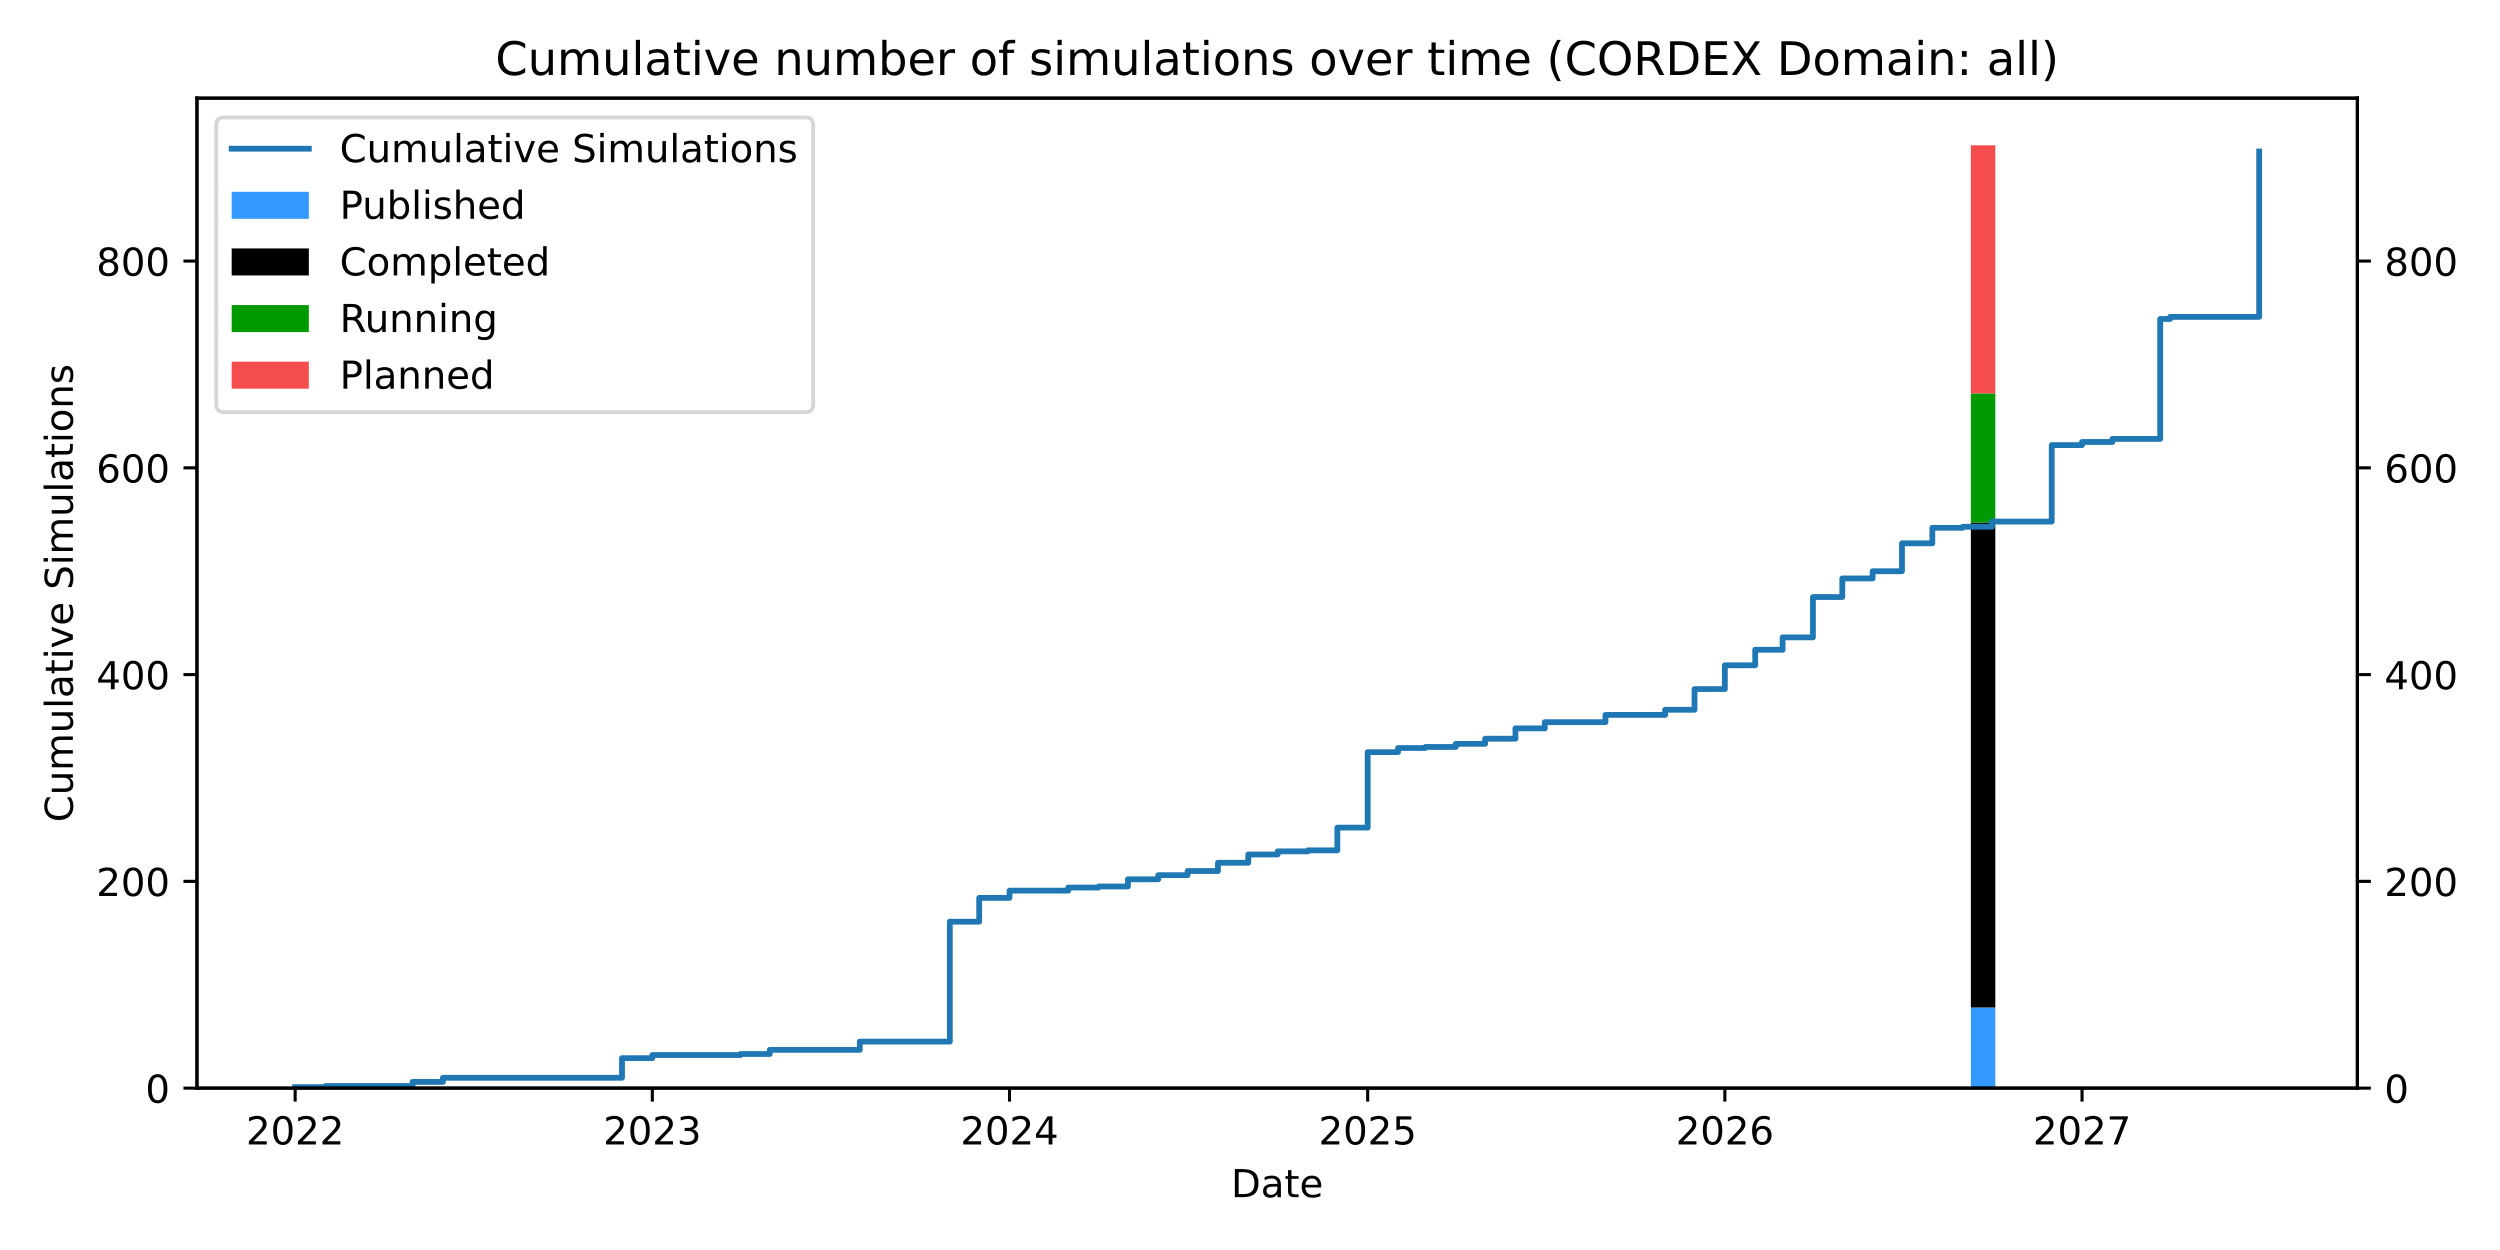
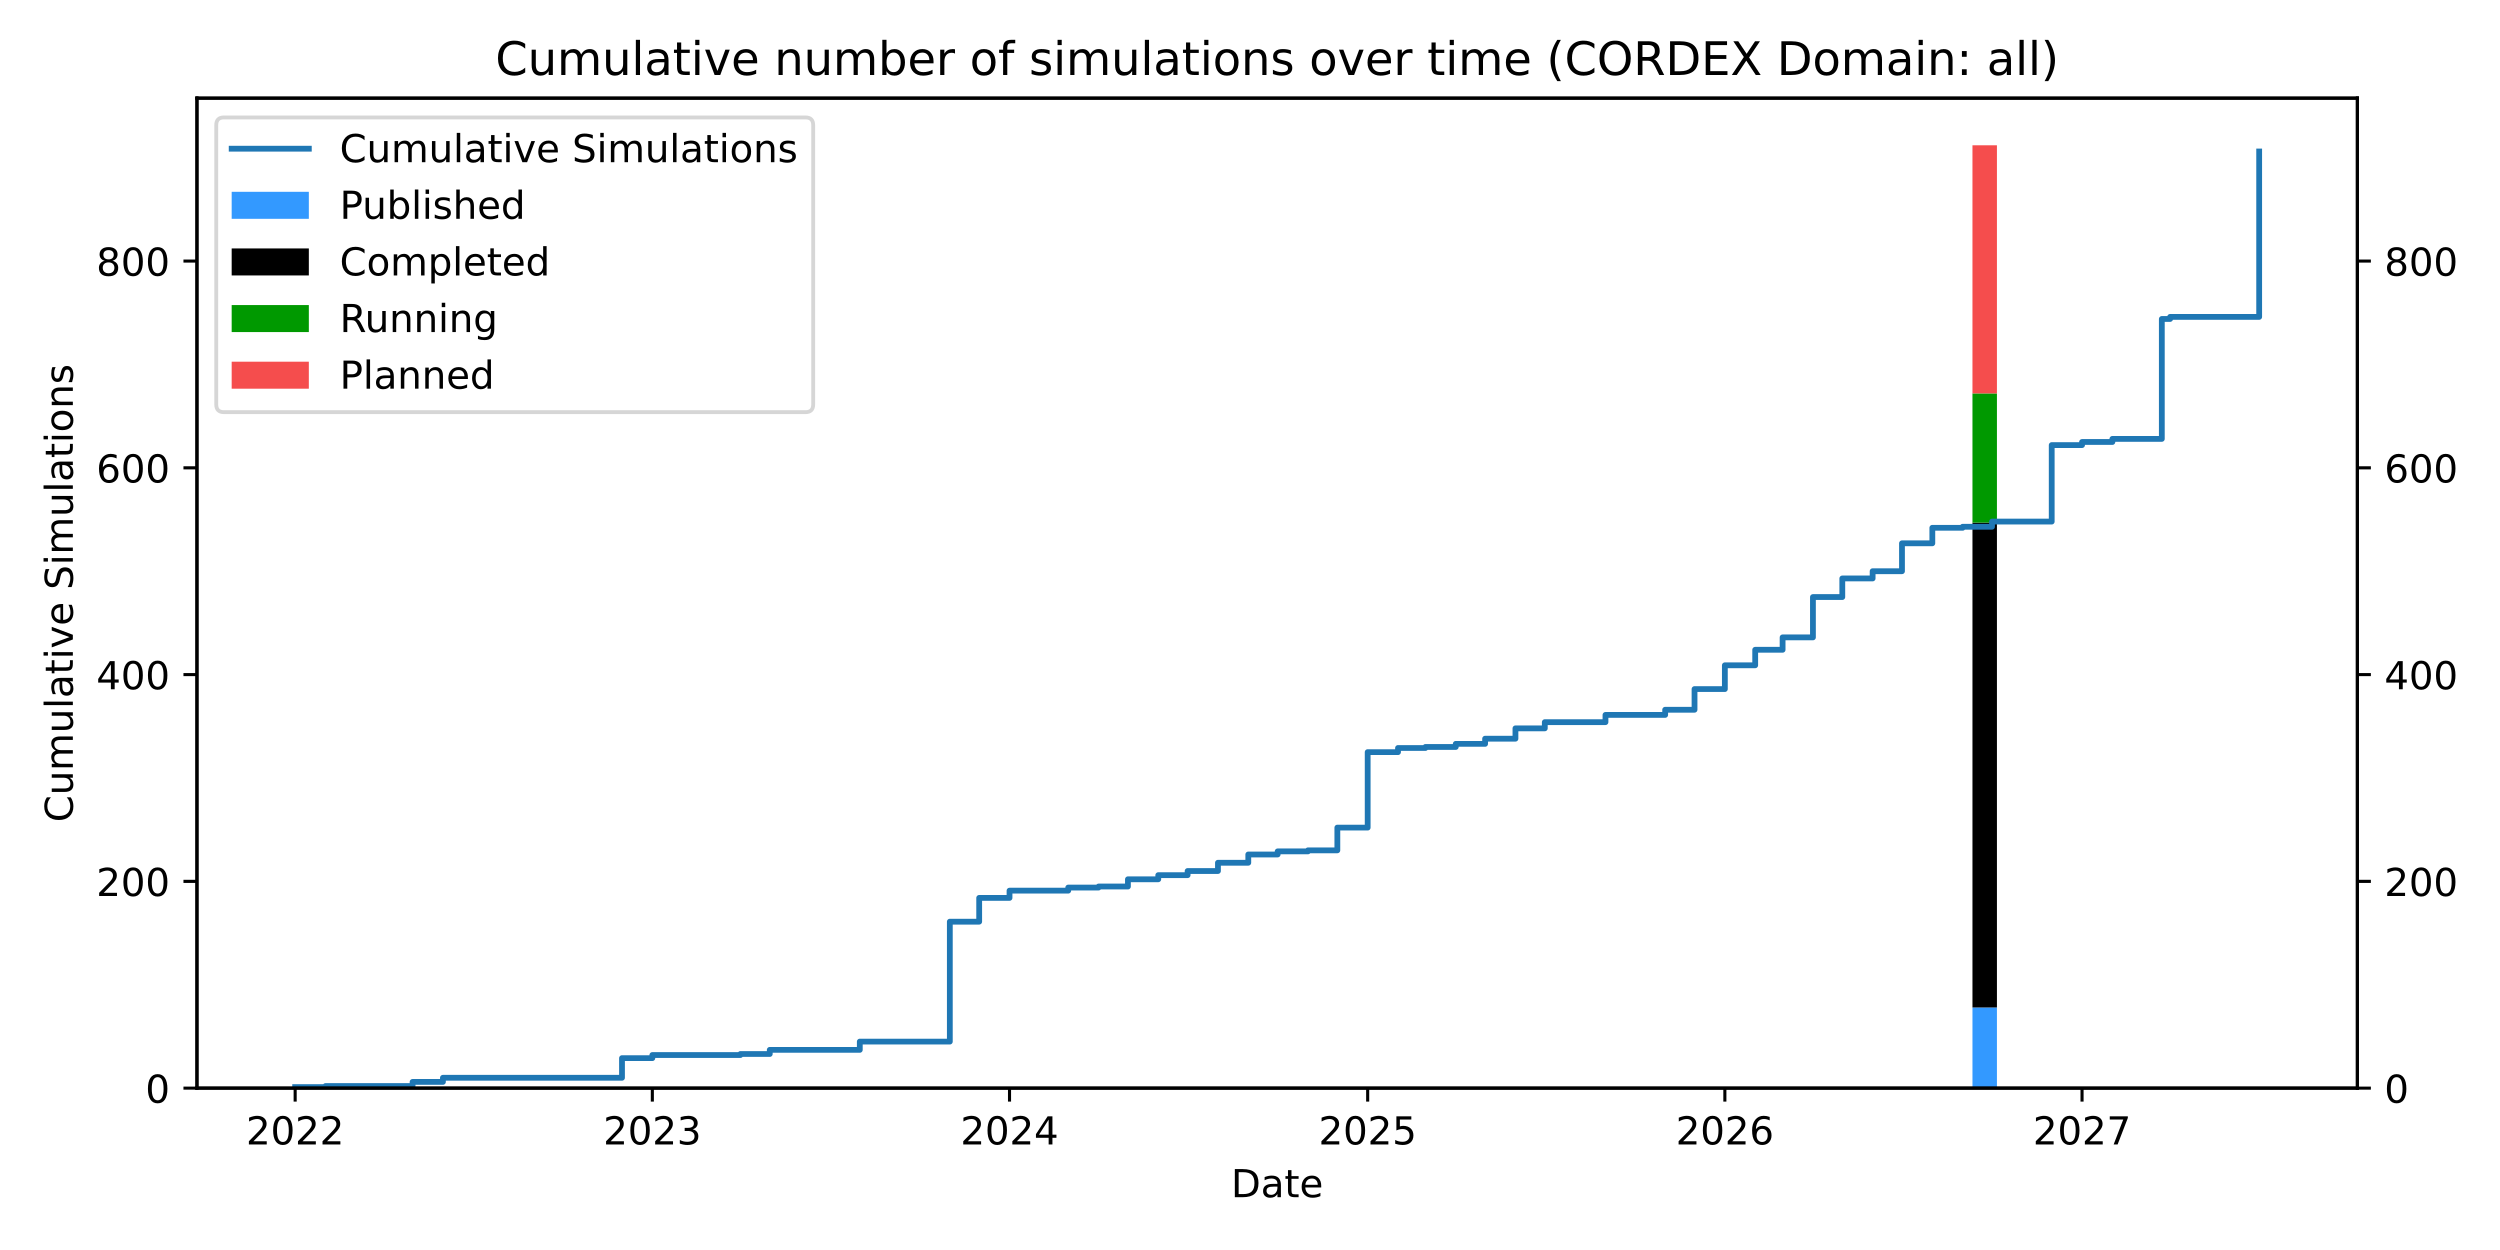
<svg xmlns="http://www.w3.org/2000/svg" xmlns:xlink="http://www.w3.org/1999/xlink" width="648pt" height="324pt" viewBox="0 0 648 324" version="1.1">
  <defs>
    <style type="text/css">*{stroke-linejoin: round; stroke-linecap: butt}</style>
  </defs>
  <g id="figure_1">
    <g id="patch_1">
      <path d="M 0 324  L 648 324  L 648 0  L 0 0  z " style="fill: #ffffff" />
    </g>
    <g id="axes_1">
      <g id="patch_2">
        <path d="M 51.05 282.04  L 611.03 282.04  L 611.03 25.44  L 51.05 25.44  z " style="fill: #ffffff" />
      </g>
      <g id="patch_3">
-         <path d="M 510.845 282.04  L 517.186 282.04  L 517.186 261.139  L 510.845 261.139  z " clip-path="url(#p54d7fb4e55)" style="fill: #3399ff" />
+         <path d="M 511.263 282.04  L 517.604 282.04  L 517.604 261.139  L 511.263 261.139  z " clip-path="url(#p4f13e08ffd)" style="fill: #3399ff" />
      </g>
      <g id="patch_4">
-         <path d="M 510.845 261.139  L 517.186 261.139  L 517.186 135.465  L 510.845 135.465  z " clip-path="url(#p54d7fb4e55)" />
+         <path d="M 511.263 261.139  L 517.604 261.139  L 517.604 135.465  L 511.263 135.465  z " clip-path="url(#p4f13e08ffd)" />
      </g>
      <g id="patch_5">
-         <path d="M 510.845 135.465  L 517.186 135.465  L 517.186 101.97  L 510.845 101.97  z " clip-path="url(#p54d7fb4e55)" style="fill: #009900" />
+         <path d="M 511.263 135.465  L 517.604 135.465  L 517.604 101.97  L 511.263 101.97  z " clip-path="url(#p4f13e08ffd)" style="fill: #009900" />
      </g>
      <g id="patch_6">
-         <path d="M 510.845 101.97  L 517.186 101.97  L 517.186 37.659  L 510.845 37.659  z " clip-path="url(#p54d7fb4e55)" style="fill: #f54d4d" />
+         <path d="M 511.263 101.97  L 517.604 101.97  L 517.604 37.659  L 511.263 37.659  z " clip-path="url(#p4f13e08ffd)" style="fill: #f54d4d" />
      </g>
      <g id="matplotlib.axis_1">
        <g id="xtick_1">
          <g id="line2d_1">
            <defs>
-               <path id="m82ebf2eb91" d="M 0 0  L 0 3.5  " style="stroke: #000000; stroke-width: 0.8" />
-             </defs>
-             <g>
-               <use xlink:href="#m82ebf2eb91" x="76.504" y="282.04" style="stroke: #000000; stroke-width: 0.8" />
+               <path id="ma327478136" d="M 0 0  L 0 3.5  " style="stroke: #000000; stroke-width: 0.8" />
+             </defs>
+             <g>
+               <use xlink:href="#ma327478136" x="76.504" y="282.04" style="stroke: #000000; stroke-width: 0.8" />
            </g>
          </g>
          <g id="text_1">
            <g transform="translate(63.77864 296.6384) scale(0.1 -0.1)">
              <defs>
                <path id="DejaVuSans-32" d="M 1228 531  L 3431 531  L 3431 0  L 469 0  L 469 531  Q 828 903 1448 1529  Q 2069 2156 2228 2338  Q 2531 2678 2651 2914  Q 2772 3150 2772 3378  Q 2772 3750 2511 3984  Q 2250 4219 1831 4219  Q 1534 4219 1204 4116  Q 875 4013 500 3803  L 500 4441  Q 881 4594 1212 4672  Q 1544 4750 1819 4750  Q 2544 4750 2975 4387  Q 3406 4025 3406 3419  Q 3406 3131 3298 2873  Q 3191 2616 2906 2266  Q 2828 2175 2409 1742  Q 1991 1309 1228 531  z " transform="scale(0.015625)" />
                <path id="DejaVuSans-30" d="M 2034 4250  Q 1547 4250 1301 3770  Q 1056 3291 1056 2328  Q 1056 1369 1301 889  Q 1547 409 2034 409  Q 2525 409 2770 889  Q 3016 1369 3016 2328  Q 3016 3291 2770 3770  Q 2525 4250 2034 4250  z M 2034 4750  Q 2819 4750 3233 4129  Q 3647 3509 3647 2328  Q 3647 1150 3233 529  Q 2819 -91 2034 -91  Q 1250 -91 836 529  Q 422 1150 422 2328  Q 422 3509 836 4129  Q 1250 4750 2034 4750  z " transform="scale(0.015625)" />
              </defs>
              <use xlink:href="#DejaVuSans-32" />
              <use xlink:href="#DejaVuSans-30" x="63.623" />
              <use xlink:href="#DejaVuSans-32" x="127.246" />
              <use xlink:href="#DejaVuSans-32" x="190.869" />
            </g>
          </g>
        </g>
        <g id="xtick_2">
          <g id="line2d_2">
            <g>
-               <use xlink:href="#m82ebf2eb91" x="169.085" y="282.04" style="stroke: #000000; stroke-width: 0.8" />
+               <use xlink:href="#ma327478136" x="169.085" y="282.04" style="stroke: #000000; stroke-width: 0.8" />
            </g>
          </g>
          <g id="text_2">
            <g transform="translate(156.3604 296.6384) scale(0.1 -0.1)">
              <defs>
                <path id="DejaVuSans-33" d="M 2597 2516  Q 3050 2419 3304 2112  Q 3559 1806 3559 1356  Q 3559 666 3084 287  Q 2609 -91 1734 -91  Q 1441 -91 1130 -33  Q 819 25 488 141  L 488 750  Q 750 597 1062 519  Q 1375 441 1716 441  Q 2309 441 2620 675  Q 2931 909 2931 1356  Q 2931 1769 2642 2001  Q 2353 2234 1838 2234  L 1294 2234  L 1294 2753  L 1863 2753  Q 2328 2753 2575 2939  Q 2822 3125 2822 3475  Q 2822 3834 2567 4026  Q 2313 4219 1838 4219  Q 1578 4219 1281 4162  Q 984 4106 628 3988  L 628 4550  Q 988 4650 1302 4700  Q 1616 4750 1894 4750  Q 2613 4750 3031 4423  Q 3450 4097 3450 3541  Q 3450 3153 3228 2886  Q 3006 2619 2597 2516  z " transform="scale(0.015625)" />
              </defs>
              <use xlink:href="#DejaVuSans-32" />
              <use xlink:href="#DejaVuSans-30" x="63.623" />
              <use xlink:href="#DejaVuSans-32" x="127.246" />
              <use xlink:href="#DejaVuSans-33" x="190.869" />
            </g>
          </g>
        </g>
        <g id="xtick_3">
          <g id="line2d_3">
            <g>
-               <use xlink:href="#m82ebf2eb91" x="261.667" y="282.04" style="stroke: #000000; stroke-width: 0.8" />
+               <use xlink:href="#ma327478136" x="261.667" y="282.04" style="stroke: #000000; stroke-width: 0.8" />
            </g>
          </g>
          <g id="text_3">
            <g transform="translate(248.9421 296.6384) scale(0.1 -0.1)">
              <defs>
                <path id="DejaVuSans-34" d="M 2419 4116  L 825 1625  L 2419 1625  L 2419 4116  z M 2253 4666  L 3047 4666  L 3047 1625  L 3713 1625  L 3713 1100  L 3047 1100  L 3047 0  L 2419 0  L 2419 1100  L 313 1100  L 313 1709  L 2253 4666  z " transform="scale(0.015625)" />
              </defs>
              <use xlink:href="#DejaVuSans-32" />
              <use xlink:href="#DejaVuSans-30" x="63.623" />
              <use xlink:href="#DejaVuSans-32" x="127.246" />
              <use xlink:href="#DejaVuSans-34" x="190.869" />
            </g>
          </g>
        </g>
        <g id="xtick_4">
          <g id="line2d_4">
            <g>
-               <use xlink:href="#m82ebf2eb91" x="354.502" y="282.04" style="stroke: #000000; stroke-width: 0.8" />
+               <use xlink:href="#ma327478136" x="354.502" y="282.04" style="stroke: #000000; stroke-width: 0.8" />
            </g>
          </g>
          <g id="text_4">
            <g transform="translate(341.7775 296.6384) scale(0.1 -0.1)">
              <defs>
                <path id="DejaVuSans-35" d="M 691 4666  L 3169 4666  L 3169 4134  L 1269 4134  L 1269 2991  Q 1406 3038 1543 3061  Q 1681 3084 1819 3084  Q 2600 3084 3056 2656  Q 3513 2228 3513 1497  Q 3513 744 3044 326  Q 2575 -91 1722 -91  Q 1428 -91 1123 -41  Q 819 9 494 109  L 494 744  Q 775 591 1075 516  Q 1375 441 1709 441  Q 2250 441 2565 725  Q 2881 1009 2881 1497  Q 2881 1984 2565 2268  Q 2250 2553 1709 2553  Q 1456 2553 1204 2497  Q 953 2441 691 2322  L 691 4666  z " transform="scale(0.015625)" />
              </defs>
              <use xlink:href="#DejaVuSans-32" />
              <use xlink:href="#DejaVuSans-30" x="63.623" />
              <use xlink:href="#DejaVuSans-32" x="127.246" />
              <use xlink:href="#DejaVuSans-35" x="190.869" />
            </g>
          </g>
        </g>
        <g id="xtick_5">
          <g id="line2d_5">
            <g>
-               <use xlink:href="#m82ebf2eb91" x="447.084" y="282.04" style="stroke: #000000; stroke-width: 0.8" />
+               <use xlink:href="#ma327478136" x="447.084" y="282.04" style="stroke: #000000; stroke-width: 0.8" />
            </g>
          </g>
          <g id="text_5">
            <g transform="translate(434.3592 296.6384) scale(0.1 -0.1)">
              <defs>
                <path id="DejaVuSans-36" d="M 2113 2584  Q 1688 2584 1439 2293  Q 1191 2003 1191 1497  Q 1191 994 1439 701  Q 1688 409 2113 409  Q 2538 409 2786 701  Q 3034 994 3034 1497  Q 3034 2003 2786 2293  Q 2538 2584 2113 2584  z M 3366 4563  L 3366 3988  Q 3128 4100 2886 4159  Q 2644 4219 2406 4219  Q 1781 4219 1451 3797  Q 1122 3375 1075 2522  Q 1259 2794 1537 2939  Q 1816 3084 2150 3084  Q 2853 3084 3261 2657  Q 3669 2231 3669 1497  Q 3669 778 3244 343  Q 2819 -91 2113 -91  Q 1303 -91 875 529  Q 447 1150 447 2328  Q 447 3434 972 4092  Q 1497 4750 2381 4750  Q 2619 4750 2861 4703  Q 3103 4656 3366 4563  z " transform="scale(0.015625)" />
              </defs>
              <use xlink:href="#DejaVuSans-32" />
              <use xlink:href="#DejaVuSans-30" x="63.623" />
              <use xlink:href="#DejaVuSans-32" x="127.246" />
              <use xlink:href="#DejaVuSans-36" x="190.869" />
            </g>
          </g>
        </g>
        <g id="xtick_6">
          <g id="line2d_6">
            <g>
-               <use xlink:href="#m82ebf2eb91" x="539.666" y="282.04" style="stroke: #000000; stroke-width: 0.8" />
+               <use xlink:href="#ma327478136" x="539.666" y="282.04" style="stroke: #000000; stroke-width: 0.8" />
            </g>
          </g>
          <g id="text_6">
            <g transform="translate(526.941 296.6384) scale(0.1 -0.1)">
              <defs>
                <path id="DejaVuSans-37" d="M 525 4666  L 3525 4666  L 3525 4397  L 1831 0  L 1172 0  L 2766 4134  L 525 4134  L 525 4666  z " transform="scale(0.015625)" />
              </defs>
              <use xlink:href="#DejaVuSans-32" />
              <use xlink:href="#DejaVuSans-30" x="63.623" />
              <use xlink:href="#DejaVuSans-32" x="127.246" />
              <use xlink:href="#DejaVuSans-37" x="190.869" />
            </g>
          </g>
        </g>
        <g id="text_7">
          <g transform="translate(319.0892 310.3166) scale(0.1 -0.1)">
            <defs>
              <path id="DejaVuSans-44" d="M 1259 4147  L 1259 519  L 2022 519  Q 2988 519 3436 956  Q 3884 1394 3884 2338  Q 3884 3275 3436 3711  Q 2988 4147 2022 4147  L 1259 4147  z M 628 4666  L 1925 4666  Q 3281 4666 3915 4102  Q 4550 3538 4550 2338  Q 4550 1131 3912 565  Q 3275 0 1925 0  L 628 0  L 628 4666  z " transform="scale(0.015625)" />
              <path id="DejaVuSans-61" d="M 2194 1759  Q 1497 1759 1228 1600  Q 959 1441 959 1056  Q 959 750 1161 570  Q 1363 391 1709 391  Q 2188 391 2477 730  Q 2766 1069 2766 1631  L 2766 1759  L 2194 1759  z M 3341 1997  L 3341 0  L 2766 0  L 2766 531  Q 2569 213 2275 61  Q 1981 -91 1556 -91  Q 1019 -91 701 211  Q 384 513 384 1019  Q 384 1609 779 1909  Q 1175 2209 1959 2209  L 2766 2209  L 2766 2266  Q 2766 2663 2505 2880  Q 2244 3097 1772 3097  Q 1472 3097 1187 3025  Q 903 2953 641 2809  L 641 3341  Q 956 3463 1253 3523  Q 1550 3584 1831 3584  Q 2591 3584 2966 3190  Q 3341 2797 3341 1997  z " transform="scale(0.015625)" />
              <path id="DejaVuSans-74" d="M 1172 4494  L 1172 3500  L 2356 3500  L 2356 3053  L 1172 3053  L 1172 1153  Q 1172 725 1289 603  Q 1406 481 1766 481  L 2356 481  L 2356 0  L 1766 0  Q 1100 0 847 248  Q 594 497 594 1153  L 594 3053  L 172 3053  L 172 3500  L 594 3500  L 594 4494  L 1172 4494  z " transform="scale(0.015625)" />
              <path id="DejaVuSans-65" d="M 3597 1894  L 3597 1613  L 953 1613  Q 991 1019 1311 708  Q 1631 397 2203 397  Q 2534 397 2845 478  Q 3156 559 3463 722  L 3463 178  Q 3153 47 2828 -22  Q 2503 -91 2169 -91  Q 1331 -91 842 396  Q 353 884 353 1716  Q 353 2575 817 3079  Q 1281 3584 2069 3584  Q 2775 3584 3186 3129  Q 3597 2675 3597 1894  z M 3022 2063  Q 3016 2534 2758 2815  Q 2500 3097 2075 3097  Q 1594 3097 1305 2825  Q 1016 2553 972 2059  L 3022 2063  z " transform="scale(0.015625)" />
            </defs>
            <use xlink:href="#DejaVuSans-44" />
            <use xlink:href="#DejaVuSans-61" x="77.002" />
            <use xlink:href="#DejaVuSans-74" x="138.281" />
            <use xlink:href="#DejaVuSans-65" x="177.49" />
          </g>
        </g>
      </g>
      <g id="matplotlib.axis_2">
        <g id="ytick_1">
          <g id="line2d_7">
            <defs>
-               <path id="m6704dad279" d="M 0 0  L -3.5 0  " style="stroke: #000000; stroke-width: 0.8" />
-             </defs>
-             <g>
-               <use xlink:href="#m6704dad279" x="51.05" y="282.04" style="stroke: #000000; stroke-width: 0.8" />
+               <path id="m951dc7af78" d="M 0 0  L -3.5 0  " style="stroke: #000000; stroke-width: 0.8" />
+             </defs>
+             <g>
+               <use xlink:href="#m951dc7af78" x="51.05" y="282.04" style="stroke: #000000; stroke-width: 0.8" />
            </g>
          </g>
          <g id="text_8">
            <g transform="translate(37.6875 285.8392) scale(0.1 -0.1)">
              <use xlink:href="#DejaVuSans-30" />
            </g>
          </g>
        </g>
        <g id="ytick_2">
          <g id="line2d_8">
            <g>
-               <use xlink:href="#m6704dad279" x="51.05" y="228.448" style="stroke: #000000; stroke-width: 0.8" />
+               <use xlink:href="#m951dc7af78" x="51.05" y="228.448" style="stroke: #000000; stroke-width: 0.8" />
            </g>
          </g>
          <g id="text_9">
            <g transform="translate(24.9625 232.2469) scale(0.1 -0.1)">
              <use xlink:href="#DejaVuSans-32" />
              <use xlink:href="#DejaVuSans-30" x="63.623" />
              <use xlink:href="#DejaVuSans-30" x="127.246" />
            </g>
          </g>
        </g>
        <g id="ytick_3">
          <g id="line2d_9">
            <g>
-               <use xlink:href="#m6704dad279" x="51.05" y="174.855" style="stroke: #000000; stroke-width: 0.8" />
+               <use xlink:href="#m951dc7af78" x="51.05" y="174.855" style="stroke: #000000; stroke-width: 0.8" />
            </g>
          </g>
          <g id="text_10">
            <g transform="translate(24.9625 178.6546) scale(0.1 -0.1)">
              <use xlink:href="#DejaVuSans-34" />
              <use xlink:href="#DejaVuSans-30" x="63.623" />
              <use xlink:href="#DejaVuSans-30" x="127.246" />
            </g>
          </g>
        </g>
        <g id="ytick_4">
          <g id="line2d_10">
            <g>
-               <use xlink:href="#m6704dad279" x="51.05" y="121.263" style="stroke: #000000; stroke-width: 0.8" />
+               <use xlink:href="#m951dc7af78" x="51.05" y="121.263" style="stroke: #000000; stroke-width: 0.8" />
            </g>
          </g>
          <g id="text_11">
            <g transform="translate(24.9625 125.0623) scale(0.1 -0.1)">
              <use xlink:href="#DejaVuSans-36" />
              <use xlink:href="#DejaVuSans-30" x="63.623" />
              <use xlink:href="#DejaVuSans-30" x="127.246" />
            </g>
          </g>
        </g>
        <g id="ytick_5">
          <g id="line2d_11">
            <g>
-               <use xlink:href="#m6704dad279" x="51.05" y="67.671" style="stroke: #000000; stroke-width: 0.8" />
+               <use xlink:href="#m951dc7af78" x="51.05" y="67.671" style="stroke: #000000; stroke-width: 0.8" />
            </g>
          </g>
          <g id="text_12">
            <g transform="translate(24.9625 71.46996) scale(0.1 -0.1)">
              <defs>
                <path id="DejaVuSans-38" d="M 2034 2216  Q 1584 2216 1326 1975  Q 1069 1734 1069 1313  Q 1069 891 1326 650  Q 1584 409 2034 409  Q 2484 409 2743 651  Q 3003 894 3003 1313  Q 3003 1734 2745 1975  Q 2488 2216 2034 2216  z M 1403 2484  Q 997 2584 770 2862  Q 544 3141 544 3541  Q 544 4100 942 4425  Q 1341 4750 2034 4750  Q 2731 4750 3128 4425  Q 3525 4100 3525 3541  Q 3525 3141 3298 2862  Q 3072 2584 2669 2484  Q 3125 2378 3379 2068  Q 3634 1759 3634 1313  Q 3634 634 3220 271  Q 2806 -91 2034 -91  Q 1263 -91 848 271  Q 434 634 434 1313  Q 434 1759 690 2068  Q 947 2378 1403 2484  z M 1172 3481  Q 1172 3119 1398 2916  Q 1625 2713 2034 2713  Q 2441 2713 2670 2916  Q 2900 3119 2900 3481  Q 2900 3844 2670 4047  Q 2441 4250 2034 4250  Q 1625 4250 1398 4047  Q 1172 3844 1172 3481  z " transform="scale(0.015625)" />
              </defs>
              <use xlink:href="#DejaVuSans-38" />
              <use xlink:href="#DejaVuSans-30" x="63.623" />
              <use xlink:href="#DejaVuSans-30" x="127.246" />
            </g>
          </g>
        </g>
        <g id="text_13">
          <g transform="translate(18.88281 213.1041) rotate(-90) scale(0.1 -0.1)">
            <defs>
              <path id="DejaVuSans-43" d="M 4122 4306  L 4122 3641  Q 3803 3938 3442 4084  Q 3081 4231 2675 4231  Q 1875 4231 1450 3742  Q 1025 3253 1025 2328  Q 1025 1406 1450 917  Q 1875 428 2675 428  Q 3081 428 3442 575  Q 3803 722 4122 1019  L 4122 359  Q 3791 134 3420 21  Q 3050 -91 2638 -91  Q 1578 -91 968 557  Q 359 1206 359 2328  Q 359 3453 968 4101  Q 1578 4750 2638 4750  Q 3056 4750 3426 4639  Q 3797 4528 4122 4306  z " transform="scale(0.015625)" />
              <path id="DejaVuSans-75" d="M 544 1381  L 544 3500  L 1119 3500  L 1119 1403  Q 1119 906 1312 657  Q 1506 409 1894 409  Q 2359 409 2629 706  Q 2900 1003 2900 1516  L 2900 3500  L 3475 3500  L 3475 0  L 2900 0  L 2900 538  Q 2691 219 2414 64  Q 2138 -91 1772 -91  Q 1169 -91 856 284  Q 544 659 544 1381  z M 1991 3584  L 1991 3584  z " transform="scale(0.015625)" />
              <path id="DejaVuSans-6d" d="M 3328 2828  Q 3544 3216 3844 3400  Q 4144 3584 4550 3584  Q 5097 3584 5394 3201  Q 5691 2819 5691 2113  L 5691 0  L 5113 0  L 5113 2094  Q 5113 2597 4934 2840  Q 4756 3084 4391 3084  Q 3944 3084 3684 2787  Q 3425 2491 3425 1978  L 3425 0  L 2847 0  L 2847 2094  Q 2847 2600 2669 2842  Q 2491 3084 2119 3084  Q 1678 3084 1418 2786  Q 1159 2488 1159 1978  L 1159 0  L 581 0  L 581 3500  L 1159 3500  L 1159 2956  Q 1356 3278 1631 3431  Q 1906 3584 2284 3584  Q 2666 3584 2933 3390  Q 3200 3197 3328 2828  z " transform="scale(0.015625)" />
              <path id="DejaVuSans-6c" d="M 603 4863  L 1178 4863  L 1178 0  L 603 0  L 603 4863  z " transform="scale(0.015625)" />
              <path id="DejaVuSans-69" d="M 603 3500  L 1178 3500  L 1178 0  L 603 0  L 603 3500  z M 603 4863  L 1178 4863  L 1178 4134  L 603 4134  L 603 4863  z " transform="scale(0.015625)" />
              <path id="DejaVuSans-76" d="M 191 3500  L 800 3500  L 1894 563  L 2988 3500  L 3597 3500  L 2284 0  L 1503 0  L 191 3500  z " transform="scale(0.015625)" />
              <path id="DejaVuSans-20" transform="scale(0.015625)" />
              <path id="DejaVuSans-53" d="M 3425 4513  L 3425 3897  Q 3066 4069 2747 4153  Q 2428 4238 2131 4238  Q 1616 4238 1336 4038  Q 1056 3838 1056 3469  Q 1056 3159 1242 3001  Q 1428 2844 1947 2747  L 2328 2669  Q 3034 2534 3370 2195  Q 3706 1856 3706 1288  Q 3706 609 3251 259  Q 2797 -91 1919 -91  Q 1588 -91 1214 -16  Q 841 59 441 206  L 441 856  Q 825 641 1194 531  Q 1563 422 1919 422  Q 2459 422 2753 634  Q 3047 847 3047 1241  Q 3047 1584 2836 1778  Q 2625 1972 2144 2069  L 1759 2144  Q 1053 2284 737 2584  Q 422 2884 422 3419  Q 422 4038 858 4394  Q 1294 4750 2059 4750  Q 2388 4750 2728 4690  Q 3069 4631 3425 4513  z " transform="scale(0.015625)" />
              <path id="DejaVuSans-6f" d="M 1959 3097  Q 1497 3097 1228 2736  Q 959 2375 959 1747  Q 959 1119 1226 758  Q 1494 397 1959 397  Q 2419 397 2687 759  Q 2956 1122 2956 1747  Q 2956 2369 2687 2733  Q 2419 3097 1959 3097  z M 1959 3584  Q 2709 3584 3137 3096  Q 3566 2609 3566 1747  Q 3566 888 3137 398  Q 2709 -91 1959 -91  Q 1206 -91 779 398  Q 353 888 353 1747  Q 353 2609 779 3096  Q 1206 3584 1959 3584  z " transform="scale(0.015625)" />
              <path id="DejaVuSans-6e" d="M 3513 2113  L 3513 0  L 2938 0  L 2938 2094  Q 2938 2591 2744 2837  Q 2550 3084 2163 3084  Q 1697 3084 1428 2787  Q 1159 2491 1159 1978  L 1159 0  L 581 0  L 581 3500  L 1159 3500  L 1159 2956  Q 1366 3272 1645 3428  Q 1925 3584 2291 3584  Q 2894 3584 3203 3211  Q 3513 2838 3513 2113  z " transform="scale(0.015625)" />
              <path id="DejaVuSans-73" d="M 2834 3397  L 2834 2853  Q 2591 2978 2328 3040  Q 2066 3103 1784 3103  Q 1356 3103 1142 2972  Q 928 2841 928 2578  Q 928 2378 1081 2264  Q 1234 2150 1697 2047  L 1894 2003  Q 2506 1872 2764 1633  Q 3022 1394 3022 966  Q 3022 478 2636 193  Q 2250 -91 1575 -91  Q 1294 -91 989 -36  Q 684 19 347 128  L 347 722  Q 666 556 975 473  Q 1284 391 1588 391  Q 1994 391 2212 530  Q 2431 669 2431 922  Q 2431 1156 2273 1281  Q 2116 1406 1581 1522  L 1381 1569  Q 847 1681 609 1914  Q 372 2147 372 2553  Q 372 3047 722 3315  Q 1072 3584 1716 3584  Q 2034 3584 2315 3537  Q 2597 3491 2834 3397  z " transform="scale(0.015625)" />
            </defs>
            <use xlink:href="#DejaVuSans-43" />
            <use xlink:href="#DejaVuSans-75" x="69.824" />
            <use xlink:href="#DejaVuSans-6d" x="133.203" />
            <use xlink:href="#DejaVuSans-75" x="230.615" />
            <use xlink:href="#DejaVuSans-6c" x="293.994" />
            <use xlink:href="#DejaVuSans-61" x="321.777" />
            <use xlink:href="#DejaVuSans-74" x="383.057" />
            <use xlink:href="#DejaVuSans-69" x="422.266" />
            <use xlink:href="#DejaVuSans-76" x="450.049" />
            <use xlink:href="#DejaVuSans-65" x="509.229" />
            <use xlink:href="#DejaVuSans-20" x="570.752" />
            <use xlink:href="#DejaVuSans-53" x="602.539" />
            <use xlink:href="#DejaVuSans-69" x="666.016" />
            <use xlink:href="#DejaVuSans-6d" x="693.799" />
            <use xlink:href="#DejaVuSans-75" x="791.211" />
            <use xlink:href="#DejaVuSans-6c" x="854.59" />
            <use xlink:href="#DejaVuSans-61" x="882.373" />
            <use xlink:href="#DejaVuSans-74" x="943.652" />
            <use xlink:href="#DejaVuSans-69" x="982.861" />
            <use xlink:href="#DejaVuSans-6f" x="1010.645" />
            <use xlink:href="#DejaVuSans-6e" x="1071.826" />
            <use xlink:href="#DejaVuSans-73" x="1135.205" />
          </g>
        </g>
      </g>
      <g id="line2d_12">
-         <path d="M 76.504 281.772  L 84.367 281.772  L 84.367 281.504  L 106.941 281.504  L 106.941 280.432  L 114.805 280.432  L 114.805 279.36  L 161.222 279.36  L 161.222 274.269  L 169.085 274.269  L 169.085 273.465  L 191.914 273.465  L 191.914 273.197  L 199.523 273.197  L 199.523 272.125  L 222.859 272.125  L 222.859 269.982  L 246.195 269.982  L 246.195 238.898  L 253.804 238.898  L 253.804 232.735  L 261.667 232.735  L 261.667 230.859  L 276.886 230.859  L 276.886 230.055  L 284.749 230.055  L 284.749 229.787  L 292.359 229.787  L 292.359 227.912  L 300.222 227.912  L 300.222 226.84  L 307.831 226.84  L 307.831 225.768  L 315.694 225.768  L 315.694 223.624  L 323.557 223.624  L 323.557 221.481  L 331.167 221.481  L 331.167 220.677  L 339.03 220.677  L 339.03 220.409  L 346.639 220.409  L 346.639 214.514  L 354.502 214.514  L 354.502 194.952  L 362.366 194.952  L 362.366 193.881  L 369.468 193.881  L 369.468 193.613  L 377.331 193.613  L 377.331 192.809  L 384.94 192.809  L 384.94 191.469  L 392.803 191.469  L 392.803 188.789  L 400.413 188.789  L 400.413 187.182  L 416.139 187.182  L 416.139 185.306  L 431.612 185.306  L 431.612 183.966  L 439.221 183.966  L 439.221 178.607  L 447.084 178.607  L 447.084 172.444  L 454.947 172.444  L 454.947 168.424  L 462.049 168.424  L 462.049 165.209  L 469.913 165.209  L 469.913 154.758  L 477.522 154.758  L 477.522 149.935  L 485.385 149.935  L 485.385 148.059  L 492.995 148.059  L 492.995 140.824  L 500.858 140.824  L 500.858 136.805  L 508.721 136.805  L 508.721 136.537  L 516.33 136.537  L 516.33 135.197  L 531.803 135.197  L 531.803 115.368  L 539.666 115.368  L 539.666 114.564  L 547.529 114.564  L 547.529 113.76  L 559.926 113.76  L 559.926 82.677  L 562.494 82.677  L 562.494 82.141  L 585.576 82.141  L 585.576 39.267  L 585.576 39.267  " clip-path="url(#p54d7fb4e55)" style="fill: none; stroke: #1f77b4; stroke-width: 1.5; stroke-linecap: square" />
+         <path d="M 76.504 281.772  L 84.367 281.772  L 84.367 281.504  L 106.941 281.504  L 106.941 280.432  L 114.805 280.432  L 114.805 279.36  L 161.222 279.36  L 161.222 274.269  L 169.085 274.269  L 169.085 273.465  L 191.914 273.465  L 191.914 273.197  L 199.523 273.197  L 199.523 272.125  L 222.859 272.125  L 222.859 269.982  L 246.195 269.982  L 246.195 238.898  L 253.804 238.898  L 253.804 232.735  L 261.667 232.735  L 261.667 230.859  L 276.886 230.859  L 276.886 230.055  L 284.749 230.055  L 284.749 229.787  L 292.359 229.787  L 292.359 227.912  L 300.222 227.912  L 300.222 226.84  L 307.831 226.84  L 307.831 225.768  L 315.694 225.768  L 315.694 223.624  L 323.557 223.624  L 323.557 221.481  L 331.167 221.481  L 331.167 220.677  L 339.03 220.677  L 339.03 220.409  L 346.639 220.409  L 346.639 214.514  L 354.502 214.514  L 354.502 194.952  L 362.366 194.952  L 362.366 193.881  L 369.468 193.881  L 369.468 193.613  L 377.331 193.613  L 377.331 192.809  L 384.94 192.809  L 384.94 191.469  L 392.803 191.469  L 392.803 188.789  L 400.413 188.789  L 400.413 187.182  L 416.139 187.182  L 416.139 185.306  L 431.612 185.306  L 431.612 183.966  L 439.221 183.966  L 439.221 178.607  L 447.084 178.607  L 447.084 172.444  L 454.947 172.444  L 454.947 168.424  L 462.049 168.424  L 462.049 165.209  L 469.913 165.209  L 469.913 154.758  L 477.522 154.758  L 477.522 149.935  L 485.385 149.935  L 485.385 148.059  L 492.995 148.059  L 492.995 140.824  L 500.858 140.824  L 500.858 136.805  L 508.721 136.805  L 508.721 136.537  L 516.33 136.537  L 516.33 135.197  L 531.803 135.197  L 531.803 115.368  L 539.666 115.368  L 539.666 114.564  L 547.529 114.564  L 547.529 113.76  L 560.344 113.76  L 560.344 82.677  L 562.494 82.677  L 562.494 82.141  L 585.576 82.141  L 585.576 39.267  L 585.576 39.267  " clip-path="url(#p4f13e08ffd)" style="fill: none; stroke: #1f77b4; stroke-width: 1.5; stroke-linecap: square" />
      </g>
      <g id="patch_7">
        <path d="M 51.05 282.04  L 51.05 25.44  " style="fill: none; stroke: #000000; stroke-width: 0.8; stroke-linejoin: miter; stroke-linecap: square" />
      </g>
      <g id="patch_8">
        <path d="M 611.03 282.04  L 611.03 25.44  " style="fill: none; stroke: #000000; stroke-width: 0.8; stroke-linejoin: miter; stroke-linecap: square" />
      </g>
      <g id="patch_9">
        <path d="M 51.05 282.04  L 611.03 282.04  " style="fill: none; stroke: #000000; stroke-width: 0.8; stroke-linejoin: miter; stroke-linecap: square" />
      </g>
      <g id="patch_10">
        <path d="M 51.05 25.44  L 611.03 25.44  " style="fill: none; stroke: #000000; stroke-width: 0.8; stroke-linejoin: miter; stroke-linecap: square" />
      </g>
      <g id="legend_1">
        <g id="patch_11">
          <path d="M 58.05 106.831  L 208.778 106.831  Q 210.778 106.831 210.778 104.831  L 210.778 32.44  Q 210.778 30.44 208.778 30.44  L 58.05 30.44  Q 56.05 30.44 56.05 32.44  L 56.05 104.831  Q 56.05 106.831 58.05 106.831  z " style="fill: #ffffff; opacity: 0.8; stroke: #cccccc; stroke-linejoin: miter" />
        </g>
        <g id="line2d_13">
          <path d="M 60.05 38.538  L 70.05 38.538  L 70.05 38.538  L 80.05 38.538  L 80.05 38.538  " style="fill: none; stroke: #1f77b4; stroke-width: 1.5; stroke-linecap: square" />
        </g>
        <g id="text_14">
          <g transform="translate(88.05 42.03844) scale(0.1 -0.1)">
            <use xlink:href="#DejaVuSans-43" />
            <use xlink:href="#DejaVuSans-75" x="69.824" />
            <use xlink:href="#DejaVuSans-6d" x="133.203" />
            <use xlink:href="#DejaVuSans-75" x="230.615" />
            <use xlink:href="#DejaVuSans-6c" x="293.994" />
            <use xlink:href="#DejaVuSans-61" x="321.777" />
            <use xlink:href="#DejaVuSans-74" x="383.057" />
            <use xlink:href="#DejaVuSans-69" x="422.266" />
            <use xlink:href="#DejaVuSans-76" x="450.049" />
            <use xlink:href="#DejaVuSans-65" x="509.229" />
            <use xlink:href="#DejaVuSans-20" x="570.752" />
            <use xlink:href="#DejaVuSans-53" x="602.539" />
            <use xlink:href="#DejaVuSans-69" x="666.016" />
            <use xlink:href="#DejaVuSans-6d" x="693.799" />
            <use xlink:href="#DejaVuSans-75" x="791.211" />
            <use xlink:href="#DejaVuSans-6c" x="854.59" />
            <use xlink:href="#DejaVuSans-61" x="882.373" />
            <use xlink:href="#DejaVuSans-74" x="943.652" />
            <use xlink:href="#DejaVuSans-69" x="982.861" />
            <use xlink:href="#DejaVuSans-6f" x="1010.645" />
            <use xlink:href="#DejaVuSans-6e" x="1071.826" />
            <use xlink:href="#DejaVuSans-73" x="1135.205" />
          </g>
        </g>
        <g id="patch_12">
          <path d="M 60.05 56.717  L 80.05 56.717  L 80.05 49.717  L 60.05 49.717  z " style="fill: #3399ff" />
        </g>
        <g id="text_15">
          <g transform="translate(88.05 56.71656) scale(0.1 -0.1)">
            <defs>
              <path id="DejaVuSans-50" d="M 1259 4147  L 1259 2394  L 2053 2394  Q 2494 2394 2734 2622  Q 2975 2850 2975 3272  Q 2975 3691 2734 3919  Q 2494 4147 2053 4147  L 1259 4147  z M 628 4666  L 2053 4666  Q 2838 4666 3239 4311  Q 3641 3956 3641 3272  Q 3641 2581 3239 2228  Q 2838 1875 2053 1875  L 1259 1875  L 1259 0  L 628 0  L 628 4666  z " transform="scale(0.015625)" />
              <path id="DejaVuSans-62" d="M 3116 1747  Q 3116 2381 2855 2742  Q 2594 3103 2138 3103  Q 1681 3103 1420 2742  Q 1159 2381 1159 1747  Q 1159 1113 1420 752  Q 1681 391 2138 391  Q 2594 391 2855 752  Q 3116 1113 3116 1747  z M 1159 2969  Q 1341 3281 1617 3432  Q 1894 3584 2278 3584  Q 2916 3584 3314 3078  Q 3713 2572 3713 1747  Q 3713 922 3314 415  Q 2916 -91 2278 -91  Q 1894 -91 1617 61  Q 1341 213 1159 525  L 1159 0  L 581 0  L 581 4863  L 1159 4863  L 1159 2969  z " transform="scale(0.015625)" />
              <path id="DejaVuSans-68" d="M 3513 2113  L 3513 0  L 2938 0  L 2938 2094  Q 2938 2591 2744 2837  Q 2550 3084 2163 3084  Q 1697 3084 1428 2787  Q 1159 2491 1159 1978  L 1159 0  L 581 0  L 581 4863  L 1159 4863  L 1159 2956  Q 1366 3272 1645 3428  Q 1925 3584 2291 3584  Q 2894 3584 3203 3211  Q 3513 2838 3513 2113  z " transform="scale(0.015625)" />
              <path id="DejaVuSans-64" d="M 2906 2969  L 2906 4863  L 3481 4863  L 3481 0  L 2906 0  L 2906 525  Q 2725 213 2448 61  Q 2172 -91 1784 -91  Q 1150 -91 751 415  Q 353 922 353 1747  Q 353 2572 751 3078  Q 1150 3584 1784 3584  Q 2172 3584 2448 3432  Q 2725 3281 2906 2969  z M 947 1747  Q 947 1113 1208 752  Q 1469 391 1925 391  Q 2381 391 2643 752  Q 2906 1113 2906 1747  Q 2906 2381 2643 2742  Q 2381 3103 1925 3103  Q 1469 3103 1208 2742  Q 947 2381 947 1747  z " transform="scale(0.015625)" />
            </defs>
            <use xlink:href="#DejaVuSans-50" />
            <use xlink:href="#DejaVuSans-75" x="58.553" />
            <use xlink:href="#DejaVuSans-62" x="121.932" />
            <use xlink:href="#DejaVuSans-6c" x="185.408" />
            <use xlink:href="#DejaVuSans-69" x="213.191" />
            <use xlink:href="#DejaVuSans-73" x="240.975" />
            <use xlink:href="#DejaVuSans-68" x="293.074" />
            <use xlink:href="#DejaVuSans-65" x="356.453" />
            <use xlink:href="#DejaVuSans-64" x="417.977" />
          </g>
        </g>
        <g id="patch_13">
          <path d="M 60.05 71.395  L 80.05 71.395  L 80.05 64.395  L 60.05 64.395  z " />
        </g>
        <g id="text_16">
          <g transform="translate(88.05 71.39469) scale(0.1 -0.1)">
            <defs>
              <path id="DejaVuSans-70" d="M 1159 525  L 1159 -1331  L 581 -1331  L 581 3500  L 1159 3500  L 1159 2969  Q 1341 3281 1617 3432  Q 1894 3584 2278 3584  Q 2916 3584 3314 3078  Q 3713 2572 3713 1747  Q 3713 922 3314 415  Q 2916 -91 2278 -91  Q 1894 -91 1617 61  Q 1341 213 1159 525  z M 3116 1747  Q 3116 2381 2855 2742  Q 2594 3103 2138 3103  Q 1681 3103 1420 2742  Q 1159 2381 1159 1747  Q 1159 1113 1420 752  Q 1681 391 2138 391  Q 2594 391 2855 752  Q 3116 1113 3116 1747  z " transform="scale(0.015625)" />
            </defs>
            <use xlink:href="#DejaVuSans-43" />
            <use xlink:href="#DejaVuSans-6f" x="69.824" />
            <use xlink:href="#DejaVuSans-6d" x="131.006" />
            <use xlink:href="#DejaVuSans-70" x="228.418" />
            <use xlink:href="#DejaVuSans-6c" x="291.895" />
            <use xlink:href="#DejaVuSans-65" x="319.678" />
            <use xlink:href="#DejaVuSans-74" x="381.201" />
            <use xlink:href="#DejaVuSans-65" x="420.41" />
            <use xlink:href="#DejaVuSans-64" x="481.934" />
          </g>
        </g>
        <g id="patch_14">
          <path d="M 60.05 86.073  L 80.05 86.073  L 80.05 79.073  L 60.05 79.073  z " style="fill: #009900" />
        </g>
        <g id="text_17">
          <g transform="translate(88.05 86.07281) scale(0.1 -0.1)">
            <defs>
              <path id="DejaVuSans-52" d="M 2841 2188  Q 3044 2119 3236 1894  Q 3428 1669 3622 1275  L 4263 0  L 3584 0  L 2988 1197  Q 2756 1666 2539 1819  Q 2322 1972 1947 1972  L 1259 1972  L 1259 0  L 628 0  L 628 4666  L 2053 4666  Q 2853 4666 3247 4331  Q 3641 3997 3641 3322  Q 3641 2881 3436 2590  Q 3231 2300 2841 2188  z M 1259 4147  L 1259 2491  L 2053 2491  Q 2509 2491 2742 2702  Q 2975 2913 2975 3322  Q 2975 3731 2742 3939  Q 2509 4147 2053 4147  L 1259 4147  z " transform="scale(0.015625)" />
              <path id="DejaVuSans-67" d="M 2906 1791  Q 2906 2416 2648 2759  Q 2391 3103 1925 3103  Q 1463 3103 1205 2759  Q 947 2416 947 1791  Q 947 1169 1205 825  Q 1463 481 1925 481  Q 2391 481 2648 825  Q 2906 1169 2906 1791  z M 3481 434  Q 3481 -459 3084 -895  Q 2688 -1331 1869 -1331  Q 1566 -1331 1297 -1286  Q 1028 -1241 775 -1147  L 775 -588  Q 1028 -725 1275 -790  Q 1522 -856 1778 -856  Q 2344 -856 2625 -561  Q 2906 -266 2906 331  L 2906 616  Q 2728 306 2450 153  Q 2172 0 1784 0  Q 1141 0 747 490  Q 353 981 353 1791  Q 353 2603 747 3093  Q 1141 3584 1784 3584  Q 2172 3584 2450 3431  Q 2728 3278 2906 2969  L 2906 3500  L 3481 3500  L 3481 434  z " transform="scale(0.015625)" />
            </defs>
            <use xlink:href="#DejaVuSans-52" />
            <use xlink:href="#DejaVuSans-75" x="64.982" />
            <use xlink:href="#DejaVuSans-6e" x="128.361" />
            <use xlink:href="#DejaVuSans-6e" x="191.74" />
            <use xlink:href="#DejaVuSans-69" x="255.119" />
            <use xlink:href="#DejaVuSans-6e" x="282.902" />
            <use xlink:href="#DejaVuSans-67" x="346.281" />
          </g>
        </g>
        <g id="patch_15">
          <path d="M 60.05 100.751  L 80.05 100.751  L 80.05 93.751  L 60.05 93.751  z " style="fill: #f54d4d" />
        </g>
        <g id="text_18">
          <g transform="translate(88.05 100.7509) scale(0.1 -0.1)">
            <use xlink:href="#DejaVuSans-50" />
            <use xlink:href="#DejaVuSans-6c" x="60.303" />
            <use xlink:href="#DejaVuSans-61" x="88.086" />
            <use xlink:href="#DejaVuSans-6e" x="149.365" />
            <use xlink:href="#DejaVuSans-6e" x="212.744" />
            <use xlink:href="#DejaVuSans-65" x="276.123" />
            <use xlink:href="#DejaVuSans-64" x="337.646" />
          </g>
        </g>
      </g>
    </g>
    <g id="axes_2">
      <g id="matplotlib.axis_3">
        <g id="ytick_6">
          <g id="line2d_14">
            <defs>
-               <path id="m792874ca1c" d="M 0 0  L 3.5 0  " style="stroke: #000000; stroke-width: 0.8" />
-             </defs>
-             <g>
-               <use xlink:href="#m792874ca1c" x="611.03" y="282.04" style="stroke: #000000; stroke-width: 0.8" />
+               <path id="me94b98a08b" d="M 0 0  L 3.5 0  " style="stroke: #000000; stroke-width: 0.8" />
+             </defs>
+             <g>
+               <use xlink:href="#me94b98a08b" x="611.03" y="282.04" style="stroke: #000000; stroke-width: 0.8" />
            </g>
          </g>
          <g id="text_19">
            <g transform="translate(618.03 285.8392) scale(0.1 -0.1)">
              <use xlink:href="#DejaVuSans-30" />
            </g>
          </g>
        </g>
        <g id="ytick_7">
          <g id="line2d_15">
            <g>
-               <use xlink:href="#m792874ca1c" x="611.03" y="228.448" style="stroke: #000000; stroke-width: 0.8" />
+               <use xlink:href="#me94b98a08b" x="611.03" y="228.448" style="stroke: #000000; stroke-width: 0.8" />
            </g>
          </g>
          <g id="text_20">
            <g transform="translate(618.03 232.2469) scale(0.1 -0.1)">
              <use xlink:href="#DejaVuSans-32" />
              <use xlink:href="#DejaVuSans-30" x="63.623" />
              <use xlink:href="#DejaVuSans-30" x="127.246" />
            </g>
          </g>
        </g>
        <g id="ytick_8">
          <g id="line2d_16">
            <g>
-               <use xlink:href="#m792874ca1c" x="611.03" y="174.855" style="stroke: #000000; stroke-width: 0.8" />
+               <use xlink:href="#me94b98a08b" x="611.03" y="174.855" style="stroke: #000000; stroke-width: 0.8" />
            </g>
          </g>
          <g id="text_21">
            <g transform="translate(618.03 178.6546) scale(0.1 -0.1)">
              <use xlink:href="#DejaVuSans-34" />
              <use xlink:href="#DejaVuSans-30" x="63.623" />
              <use xlink:href="#DejaVuSans-30" x="127.246" />
            </g>
          </g>
        </g>
        <g id="ytick_9">
          <g id="line2d_17">
            <g>
-               <use xlink:href="#m792874ca1c" x="611.03" y="121.263" style="stroke: #000000; stroke-width: 0.8" />
+               <use xlink:href="#me94b98a08b" x="611.03" y="121.263" style="stroke: #000000; stroke-width: 0.8" />
            </g>
          </g>
          <g id="text_22">
            <g transform="translate(618.03 125.0623) scale(0.1 -0.1)">
              <use xlink:href="#DejaVuSans-36" />
              <use xlink:href="#DejaVuSans-30" x="63.623" />
              <use xlink:href="#DejaVuSans-30" x="127.246" />
            </g>
          </g>
        </g>
        <g id="ytick_10">
          <g id="line2d_18">
            <g>
-               <use xlink:href="#m792874ca1c" x="611.03" y="67.671" style="stroke: #000000; stroke-width: 0.8" />
+               <use xlink:href="#me94b98a08b" x="611.03" y="67.671" style="stroke: #000000; stroke-width: 0.8" />
            </g>
          </g>
          <g id="text_23">
            <g transform="translate(618.03 71.46996) scale(0.1 -0.1)">
              <use xlink:href="#DejaVuSans-38" />
              <use xlink:href="#DejaVuSans-30" x="63.623" />
              <use xlink:href="#DejaVuSans-30" x="127.246" />
            </g>
          </g>
        </g>
      </g>
      <g id="patch_16">
        <path d="M 51.05 282.04  L 51.05 25.44  " style="fill: none; stroke: #000000; stroke-width: 0.8; stroke-linejoin: miter; stroke-linecap: square" />
      </g>
      <g id="patch_17">
        <path d="M 611.03 282.04  L 611.03 25.44  " style="fill: none; stroke: #000000; stroke-width: 0.8; stroke-linejoin: miter; stroke-linecap: square" />
      </g>
      <g id="patch_18">
        <path d="M 51.05 282.04  L 611.03 282.04  " style="fill: none; stroke: #000000; stroke-width: 0.8; stroke-linejoin: miter; stroke-linecap: square" />
      </g>
      <g id="patch_19">
        <path d="M 51.05 25.44  L 611.03 25.44  " style="fill: none; stroke: #000000; stroke-width: 0.8; stroke-linejoin: miter; stroke-linecap: square" />
      </g>
      <g id="text_24">
        <g transform="translate(128.4031 19.44) scale(0.12 -0.12)">
          <defs>
            <path id="DejaVuSans-72" d="M 2631 2963  Q 2534 3019 2420 3045  Q 2306 3072 2169 3072  Q 1681 3072 1420 2755  Q 1159 2438 1159 1844  L 1159 0  L 581 0  L 581 3500  L 1159 3500  L 1159 2956  Q 1341 3275 1631 3429  Q 1922 3584 2338 3584  Q 2397 3584 2469 3576  Q 2541 3569 2628 3553  L 2631 2963  z " transform="scale(0.015625)" />
            <path id="DejaVuSans-66" d="M 2375 4863  L 2375 4384  L 1825 4384  Q 1516 4384 1395 4259  Q 1275 4134 1275 3809  L 1275 3500  L 2222 3500  L 2222 3053  L 1275 3053  L 1275 0  L 697 0  L 697 3053  L 147 3053  L 147 3500  L 697 3500  L 697 3744  Q 697 4328 969 4595  Q 1241 4863 1831 4863  L 2375 4863  z " transform="scale(0.015625)" />
            <path id="DejaVuSans-28" d="M 1984 4856  Q 1566 4138 1362 3434  Q 1159 2731 1159 2009  Q 1159 1288 1364 580  Q 1569 -128 1984 -844  L 1484 -844  Q 1016 -109 783 600  Q 550 1309 550 2009  Q 550 2706 781 3412  Q 1013 4119 1484 4856  L 1984 4856  z " transform="scale(0.015625)" />
            <path id="DejaVuSans-4f" d="M 2522 4238  Q 1834 4238 1429 3725  Q 1025 3213 1025 2328  Q 1025 1447 1429 934  Q 1834 422 2522 422  Q 3209 422 3611 934  Q 4013 1447 4013 2328  Q 4013 3213 3611 3725  Q 3209 4238 2522 4238  z M 2522 4750  Q 3503 4750 4090 4092  Q 4678 3434 4678 2328  Q 4678 1225 4090 567  Q 3503 -91 2522 -91  Q 1538 -91 948 565  Q 359 1222 359 2328  Q 359 3434 948 4092  Q 1538 4750 2522 4750  z " transform="scale(0.015625)" />
            <path id="DejaVuSans-45" d="M 628 4666  L 3578 4666  L 3578 4134  L 1259 4134  L 1259 2753  L 3481 2753  L 3481 2222  L 1259 2222  L 1259 531  L 3634 531  L 3634 0  L 628 0  L 628 4666  z " transform="scale(0.015625)" />
            <path id="DejaVuSans-58" d="M 403 4666  L 1081 4666  L 2241 2931  L 3406 4666  L 4084 4666  L 2584 2425  L 4184 0  L 3506 0  L 2194 1984  L 872 0  L 191 0  L 1856 2491  L 403 4666  z " transform="scale(0.015625)" />
            <path id="DejaVuSans-3a" d="M 750 794  L 1409 794  L 1409 0  L 750 0  L 750 794  z M 750 3309  L 1409 3309  L 1409 2516  L 750 2516  L 750 3309  z " transform="scale(0.015625)" />
            <path id="DejaVuSans-29" d="M 513 4856  L 1013 4856  Q 1481 4119 1714 3412  Q 1947 2706 1947 2009  Q 1947 1309 1714 600  Q 1481 -109 1013 -844  L 513 -844  Q 928 -128 1133 580  Q 1338 1288 1338 2009  Q 1338 2731 1133 3434  Q 928 4138 513 4856  z " transform="scale(0.015625)" />
          </defs>
          <use xlink:href="#DejaVuSans-43" />
          <use xlink:href="#DejaVuSans-75" x="69.824" />
          <use xlink:href="#DejaVuSans-6d" x="133.203" />
          <use xlink:href="#DejaVuSans-75" x="230.615" />
          <use xlink:href="#DejaVuSans-6c" x="293.994" />
          <use xlink:href="#DejaVuSans-61" x="321.777" />
          <use xlink:href="#DejaVuSans-74" x="383.057" />
          <use xlink:href="#DejaVuSans-69" x="422.266" />
          <use xlink:href="#DejaVuSans-76" x="450.049" />
          <use xlink:href="#DejaVuSans-65" x="509.229" />
          <use xlink:href="#DejaVuSans-20" x="570.752" />
          <use xlink:href="#DejaVuSans-6e" x="602.539" />
          <use xlink:href="#DejaVuSans-75" x="665.918" />
          <use xlink:href="#DejaVuSans-6d" x="729.297" />
          <use xlink:href="#DejaVuSans-62" x="826.709" />
          <use xlink:href="#DejaVuSans-65" x="890.186" />
          <use xlink:href="#DejaVuSans-72" x="951.709" />
          <use xlink:href="#DejaVuSans-20" x="992.822" />
          <use xlink:href="#DejaVuSans-6f" x="1024.609" />
          <use xlink:href="#DejaVuSans-66" x="1085.791" />
          <use xlink:href="#DejaVuSans-20" x="1120.996" />
          <use xlink:href="#DejaVuSans-73" x="1152.783" />
          <use xlink:href="#DejaVuSans-69" x="1204.883" />
          <use xlink:href="#DejaVuSans-6d" x="1232.666" />
          <use xlink:href="#DejaVuSans-75" x="1330.078" />
          <use xlink:href="#DejaVuSans-6c" x="1393.457" />
          <use xlink:href="#DejaVuSans-61" x="1421.24" />
          <use xlink:href="#DejaVuSans-74" x="1482.52" />
          <use xlink:href="#DejaVuSans-69" x="1521.729" />
          <use xlink:href="#DejaVuSans-6f" x="1549.512" />
          <use xlink:href="#DejaVuSans-6e" x="1610.693" />
          <use xlink:href="#DejaVuSans-73" x="1674.072" />
          <use xlink:href="#DejaVuSans-20" x="1726.172" />
          <use xlink:href="#DejaVuSans-6f" x="1757.959" />
          <use xlink:href="#DejaVuSans-76" x="1819.141" />
          <use xlink:href="#DejaVuSans-65" x="1878.32" />
          <use xlink:href="#DejaVuSans-72" x="1939.844" />
          <use xlink:href="#DejaVuSans-20" x="1980.957" />
          <use xlink:href="#DejaVuSans-74" x="2012.744" />
          <use xlink:href="#DejaVuSans-69" x="2051.953" />
          <use xlink:href="#DejaVuSans-6d" x="2079.736" />
          <use xlink:href="#DejaVuSans-65" x="2177.148" />
          <use xlink:href="#DejaVuSans-20" x="2238.672" />
          <use xlink:href="#DejaVuSans-28" x="2270.459" />
          <use xlink:href="#DejaVuSans-43" x="2309.473" />
          <use xlink:href="#DejaVuSans-4f" x="2379.297" />
          <use xlink:href="#DejaVuSans-52" x="2458.008" />
          <use xlink:href="#DejaVuSans-44" x="2527.49" />
          <use xlink:href="#DejaVuSans-45" x="2604.492" />
          <use xlink:href="#DejaVuSans-58" x="2667.676" />
          <use xlink:href="#DejaVuSans-20" x="2736.182" />
          <use xlink:href="#DejaVuSans-44" x="2767.969" />
          <use xlink:href="#DejaVuSans-6f" x="2844.971" />
          <use xlink:href="#DejaVuSans-6d" x="2906.152" />
          <use xlink:href="#DejaVuSans-61" x="3003.564" />
          <use xlink:href="#DejaVuSans-69" x="3064.844" />
          <use xlink:href="#DejaVuSans-6e" x="3092.627" />
          <use xlink:href="#DejaVuSans-3a" x="3156.006" />
          <use xlink:href="#DejaVuSans-20" x="3189.697" />
          <use xlink:href="#DejaVuSans-61" x="3221.484" />
          <use xlink:href="#DejaVuSans-6c" x="3282.764" />
          <use xlink:href="#DejaVuSans-6c" x="3310.547" />
          <use xlink:href="#DejaVuSans-29" x="3338.33" />
        </g>
      </g>
    </g>
  </g>
  <defs>
-     <clipPath id="p54d7fb4e55">
+     <clipPath id="p4f13e08ffd">
      <rect x="51.05" y="25.44" width="559.98" height="256.6" />
    </clipPath>
  </defs>
</svg>
